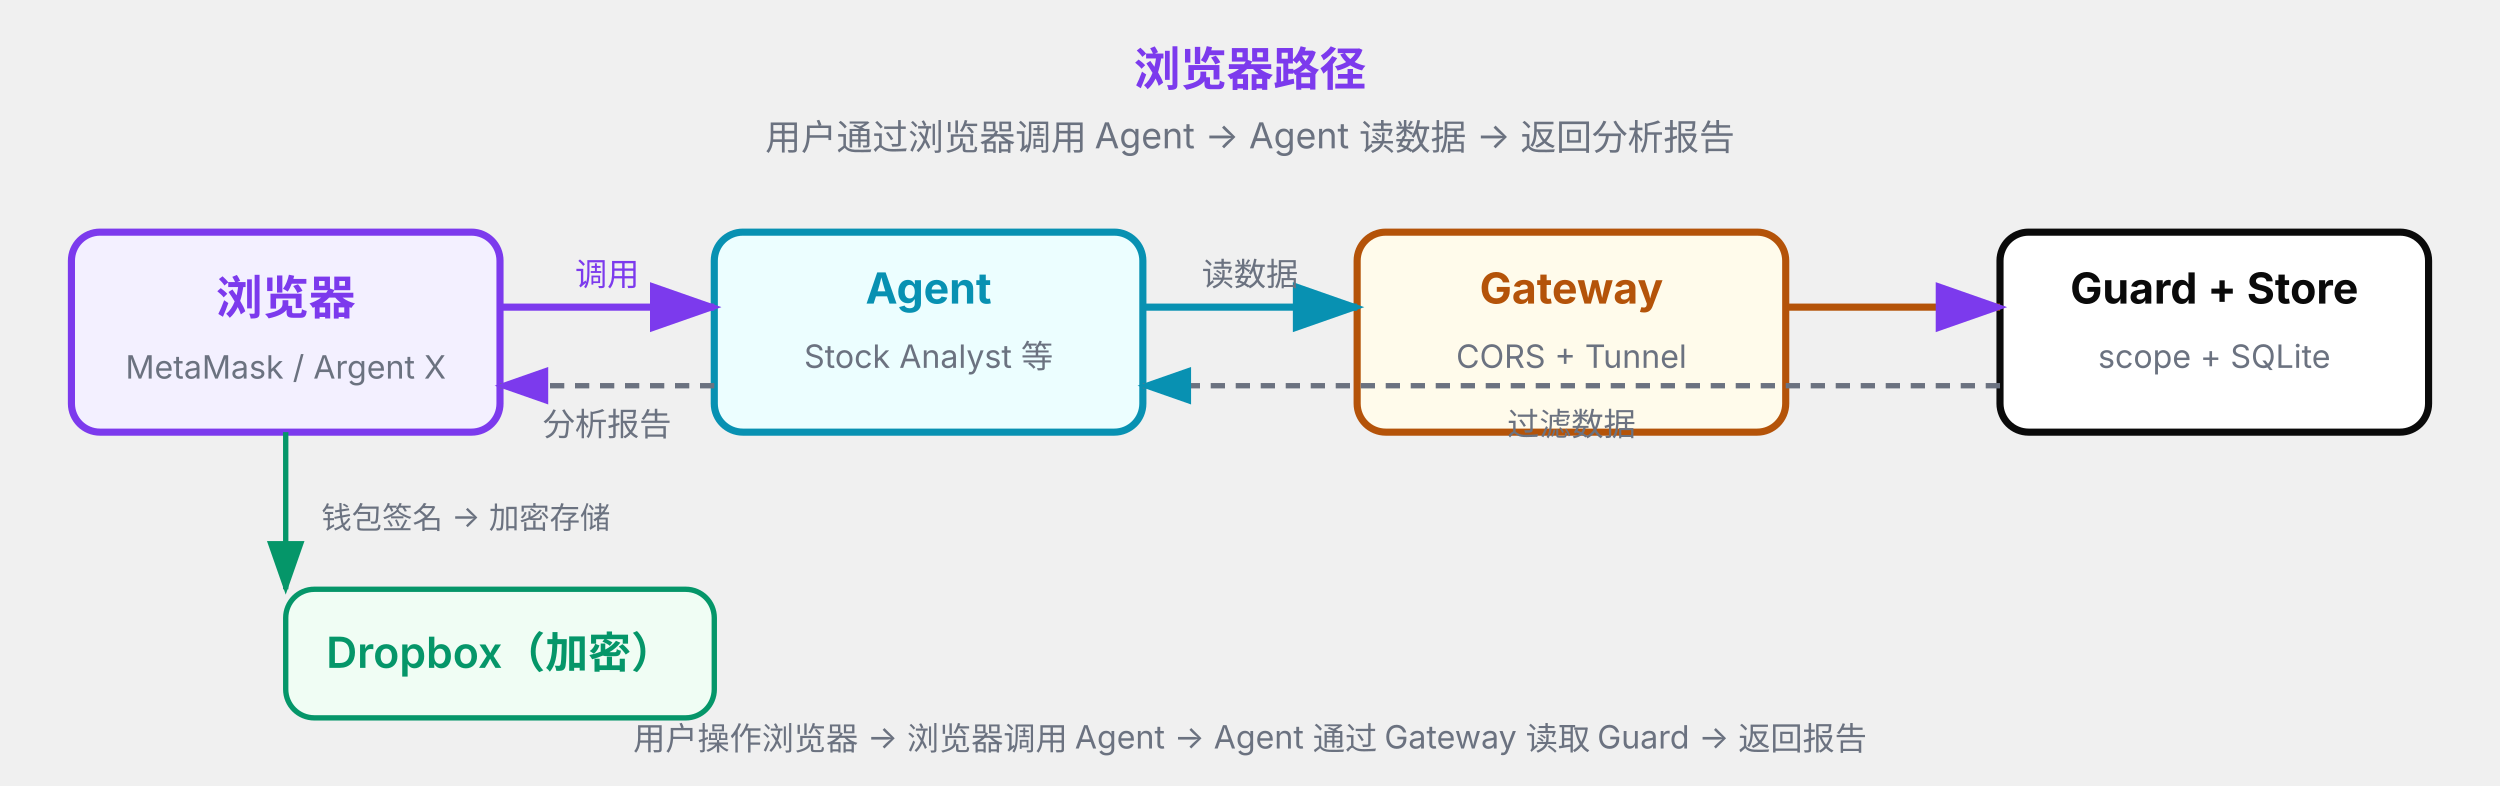
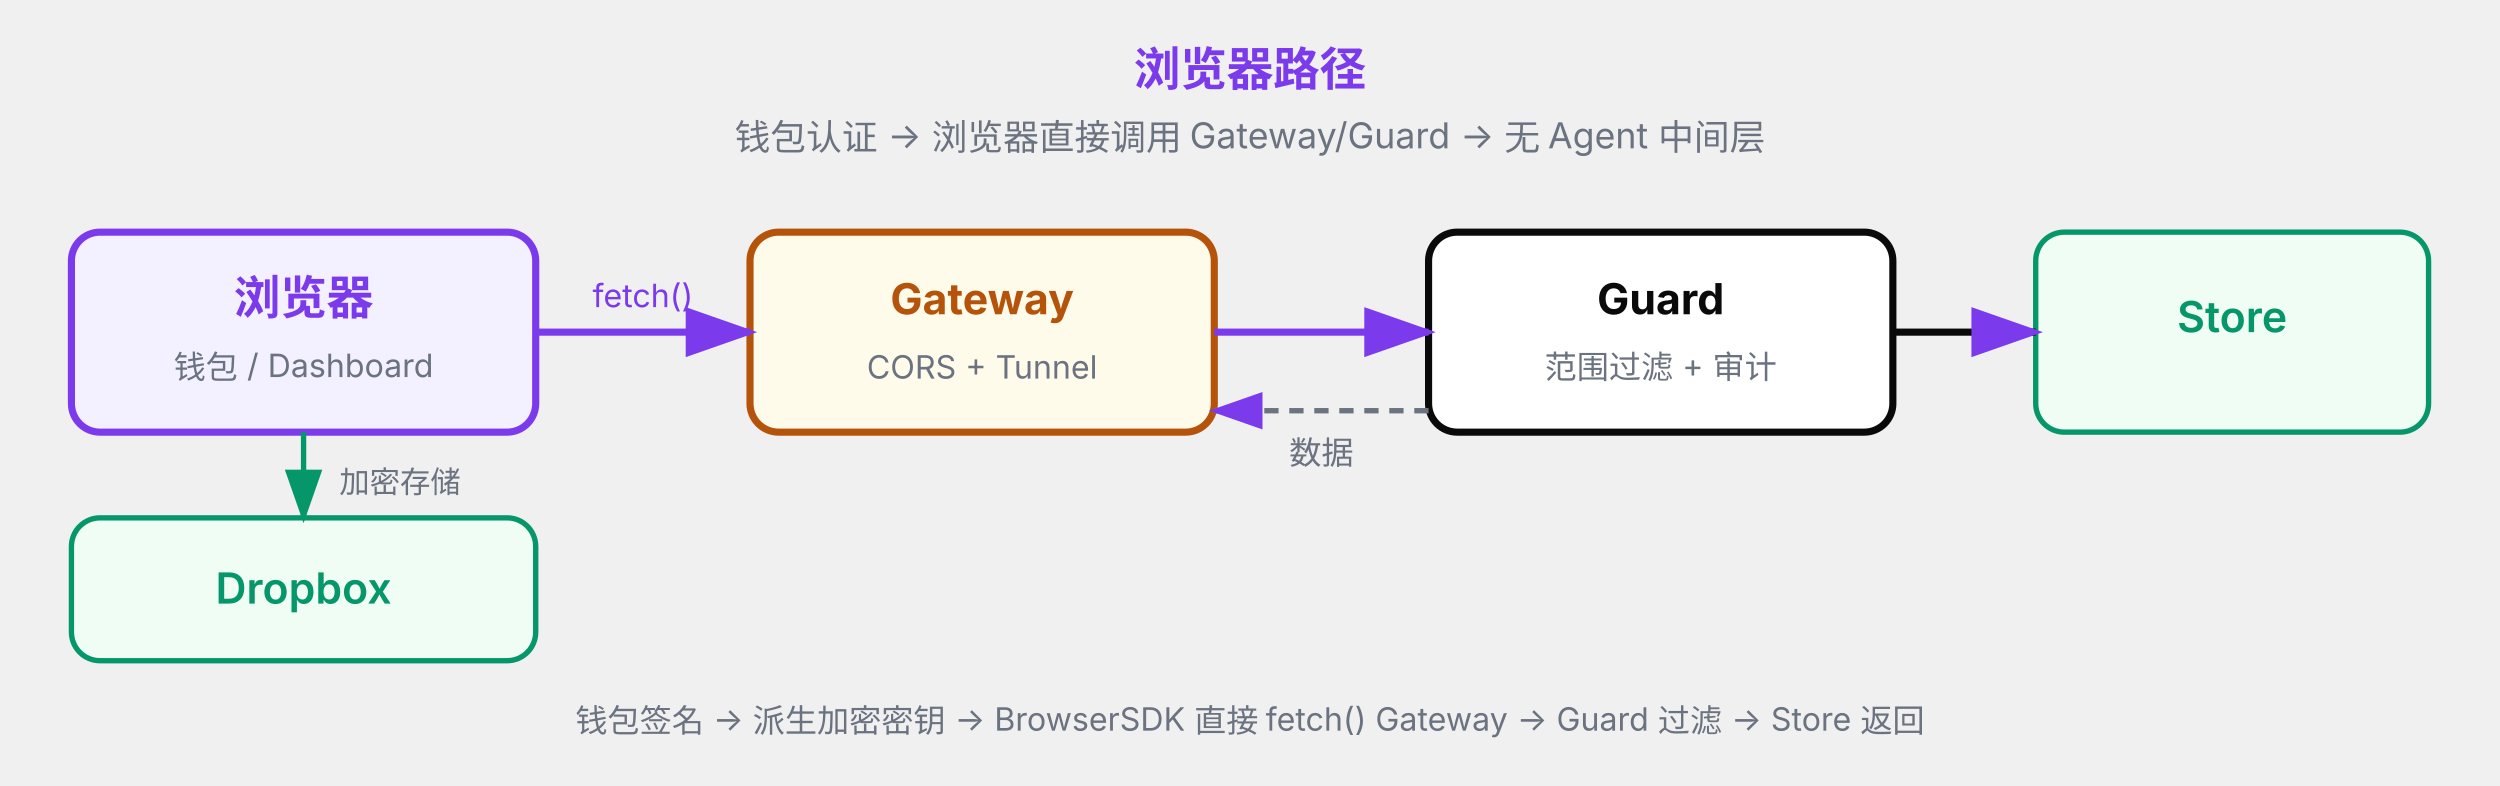
<svg xmlns="http://www.w3.org/2000/svg" viewBox="0 0 700 220" role="img" aria-label="浏览器路径">
  <defs>
    <marker id="a" markerWidth="10" markerHeight="7" refX="9" refY="3.5" orient="auto">
      <polygon points="0 0,10 3.5,0 7" fill="#7C3AED" />
    </marker>
    <marker id="g" markerWidth="10" markerHeight="7" refX="9" refY="3.5" orient="auto">
      <polygon points="0 0,10 3.5,0 7" fill="#059669" />
    </marker>
-     <marker id="b" markerWidth="10" markerHeight="7" refX="9" refY="3.5" orient="auto">
-       <polygon points="0 0,10 3.5,0 7" fill="#0891B2" />
-     </marker>
  </defs>
  <text x="350" y="24" text-anchor="middle" fill="#7C3AED" font-size="13" font-family="Inter, system-ui, sans-serif" font-weight="700">浏览器路径</text>
-   <text x="350" y="42" text-anchor="middle" fill="#6B7280" font-size="10" font-family="Inter, system-ui, sans-serif">用户通过浏览器调用 Agent → Agent 读数据 → 返回分析报告</text>
-   <rect x="20" y="65" width="120" height="56" rx="8" fill="#F3F0FF" stroke="#7C3AED" stroke-width="2" />
-   <text x="80" y="88" text-anchor="middle" fill="#7C3AED" font-size="13" font-family="Inter, system-ui, sans-serif" font-weight="700">浏览器</text>
-   <text x="80" y="106" text-anchor="middle" fill="#6B7280" font-size="9" font-family="Inter, system-ui, sans-serif">MetaMask / Argent X</text>
-   <rect x="200" y="65" width="120" height="56" rx="8" fill="#ECFEFF" stroke="#0891B2" stroke-width="2" />
-   <text x="260" y="85" text-anchor="middle" fill="#0891B2" font-size="12" font-family="Inter, system-ui, sans-serif" font-weight="700">Agent</text>
-   <text x="260" y="103" text-anchor="middle" fill="#6B7280" font-size="9" font-family="Inter, system-ui, sans-serif">Stock Analyst 等</text>
-   <rect x="380" y="65" width="120" height="56" rx="8" fill="#FFFBEB" stroke="#B45309" stroke-width="2" />
-   <text x="440" y="85" text-anchor="middle" fill="#B45309" font-size="12" font-family="Inter, system-ui, sans-serif" font-weight="700">Gateway</text>
-   <text x="440" y="103" text-anchor="middle" fill="#6B7280" font-size="9" font-family="Inter, system-ui, sans-serif">CORS + Tunnel</text>
-   <rect x="560" y="65" width="120" height="56" rx="8" fill="#FFFFFF" stroke="#0A0A0A" stroke-width="2" />
-   <text x="620" y="85" text-anchor="middle" fill="#0A0A0A" font-size="12" font-family="Inter, system-ui, sans-serif" font-weight="700">Guard + Store</text>
-   <text x="620" y="103" text-anchor="middle" fill="#6B7280" font-size="9" font-family="Inter, system-ui, sans-serif">scope + SQLite</text>
-   <rect x="80" y="165" width="120" height="36" rx="8" fill="#F0FDF4" stroke="#059669" stroke-width="1.5" />
-   <text x="140" y="187" text-anchor="middle" fill="#059669" font-size="12" font-family="Inter, system-ui, sans-serif" font-weight="600">Dropbox（加密）</text>
-   <line x1="140" y1="86" x2="200" y2="86" stroke="#7C3AED" stroke-width="2" marker-end="url(#a)" />
-   <text x="170" y="80" text-anchor="middle" fill="#7C3AED" font-size="9" font-family="Inter, system-ui, sans-serif">调用</text>
-   <line x1="320" y1="86" x2="380" y2="86" stroke="#0891B2" stroke-width="2" marker-end="url(#b)" />
-   <text x="350" y="80" text-anchor="middle" fill="#6B7280" font-size="9" font-family="Inter, system-ui, sans-serif">读数据</text>
-   <line x1="500" y1="86" x2="560" y2="86" stroke="#B45309" stroke-width="2" marker-end="url(#a)" />
-   <line x1="560" y1="108" x2="320" y2="108" stroke="#6B7280" stroke-width="1.5" stroke-dasharray="4 3" marker-end="url(#b)" />
-   <text x="440" y="122" text-anchor="middle" fill="#6B7280" font-size="9" font-family="Inter, system-ui, sans-serif">过滤数据</text>
-   <line x1="200" y1="108" x2="140" y2="108" stroke="#6B7280" stroke-width="1.5" stroke-dasharray="4 3" marker-end="url(#a)" />
-   <text x="170" y="122" text-anchor="middle" fill="#6B7280" font-size="9" font-family="Inter, system-ui, sans-serif">分析报告</text>
-   <line x1="80" y1="121" x2="80" y2="165" stroke="#059669" stroke-width="1.5" marker-end="url(#g)" />
-   <text x="90" y="148" text-anchor="start" fill="#6B7280" font-size="8.5" font-family="Inter, system-ui, sans-serif">钱包签名 → 加密存储</text>
-   <text x="350" y="210" text-anchor="middle" fill="#6B7280" font-size="9" font-family="Inter, system-ui, sans-serif">用户操作浏览器 → 浏览器调用 Agent → Agent 通过 Gateway 读取 Guard → 返回报告</text>
+   <text x="350" y="42" text-anchor="middle" fill="#6B7280" font-size="10" font-family="Inter, system-ui, sans-serif">钱包认证 → 浏览器直接调用 Gateway/Guard → 无 Agent 中间层</text>
+   <rect x="20" y="65" width="130" height="56" rx="8" fill="#F3F0FF" stroke="#7C3AED" stroke-width="2" />
+   <text x="85" y="88" text-anchor="middle" fill="#7C3AED" font-size="13" font-family="Inter, system-ui, sans-serif" font-weight="700">浏览器</text>
+   <text x="85" y="106" text-anchor="middle" fill="#6B7280" font-size="9" font-family="Inter, system-ui, sans-serif">钱包 / Dashboard</text>
+   <rect x="210" y="65" width="130" height="56" rx="8" fill="#FFFBEB" stroke="#B45309" stroke-width="2" />
+   <text x="275" y="88" text-anchor="middle" fill="#B45309" font-size="12" font-family="Inter, system-ui, sans-serif" font-weight="700">Gateway</text>
+   <text x="275" y="106" text-anchor="middle" fill="#6B7280" font-size="9" font-family="Inter, system-ui, sans-serif">CORS + Tunnel</text>
+   <rect x="400" y="65" width="130" height="56" rx="8" fill="#FFFFFF" stroke="#0A0A0A" stroke-width="2" />
+   <text x="465" y="88" text-anchor="middle" fill="#0A0A0A" font-size="12" font-family="Inter, system-ui, sans-serif" font-weight="700">Guard</text>
+   <text x="465" y="106" text-anchor="middle" fill="#6B7280" font-size="9" font-family="Inter, system-ui, sans-serif">范围过滤 + 审计</text>
+   <rect x="570" y="65" width="110" height="56" rx="8" fill="#F0FDF4" stroke="#059669" stroke-width="1.5" />
+   <text x="625" y="93" text-anchor="middle" fill="#059669" font-size="12" font-family="Inter, system-ui, sans-serif" font-weight="600">Store</text>
+   <rect x="20" y="145" width="130" height="40" rx="8" fill="#F0FDF4" stroke="#059669" stroke-width="1.5" />
+   <text x="85" y="169" text-anchor="middle" fill="#059669" font-size="12" font-family="Inter, system-ui, sans-serif" font-weight="600">Dropbox</text>
+   <line x1="150" y1="93" x2="210" y2="93" stroke="#7C3AED" stroke-width="2" marker-end="url(#a)" />
+   <text x="180" y="86" text-anchor="middle" fill="#7C3AED" font-size="9" font-family="Inter, system-ui, sans-serif">fetch()</text>
+   <line x1="340" y1="93" x2="400" y2="93" stroke="#7C3AED" stroke-width="2" marker-end="url(#a)" />
+   <line x1="530" y1="93" x2="570" y2="93" stroke="#0A0A0A" stroke-width="2" marker-end="url(#a)" />
+   <line x1="400" y1="115" x2="340" y2="115" stroke="#6B7280" stroke-width="1.5" stroke-dasharray="4 3" marker-end="url(#a)" />
+   <text x="370" y="130" text-anchor="middle" fill="#6B7280" font-size="9" font-family="Inter, system-ui, sans-serif">数据</text>
+   <line x1="85" y1="121" x2="85" y2="145" stroke="#059669" stroke-width="1.5" marker-end="url(#g)" />
+   <text x="95" y="138" text-anchor="start" fill="#6B7280" font-size="8.5" font-family="Inter, system-ui, sans-serif">加密存储</text>
+   <text x="350" y="205" text-anchor="middle" fill="#6B7280" font-size="9" font-family="Inter, system-ui, sans-serif">钱包签名 → 派生加密密钥 → BrowserSDK 直接 fetch() Gateway → Guard 过滤 → Store 返回</text>
</svg>
